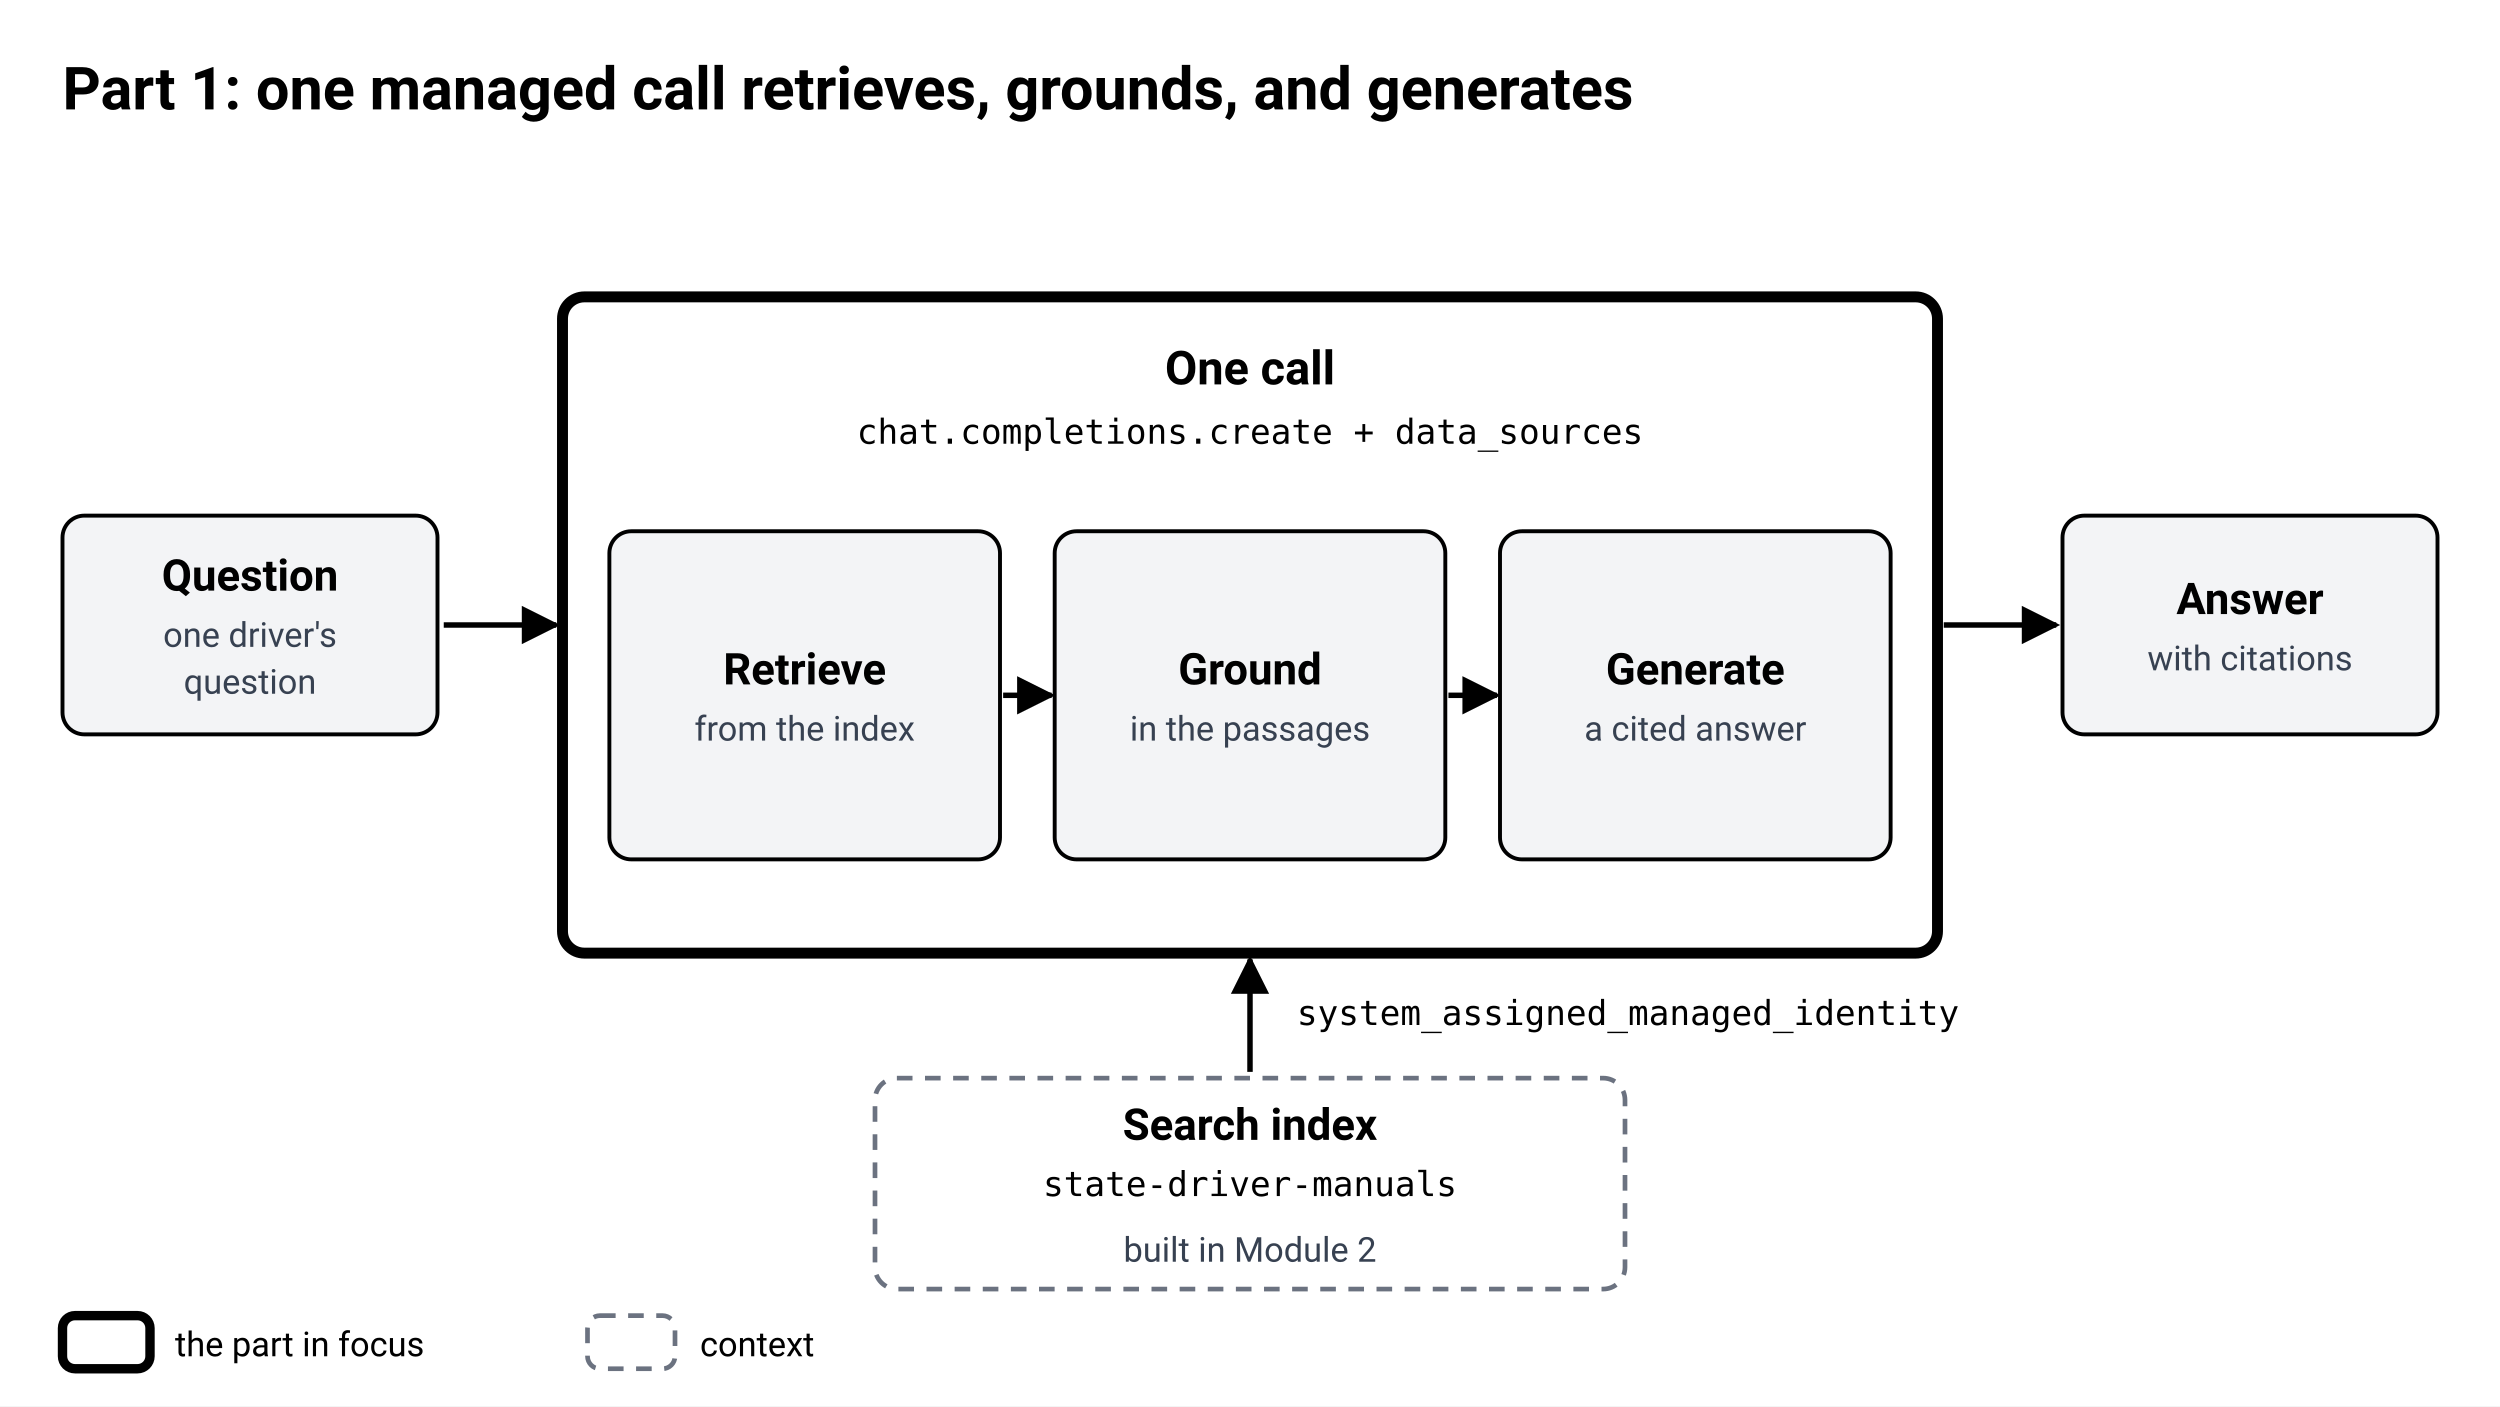
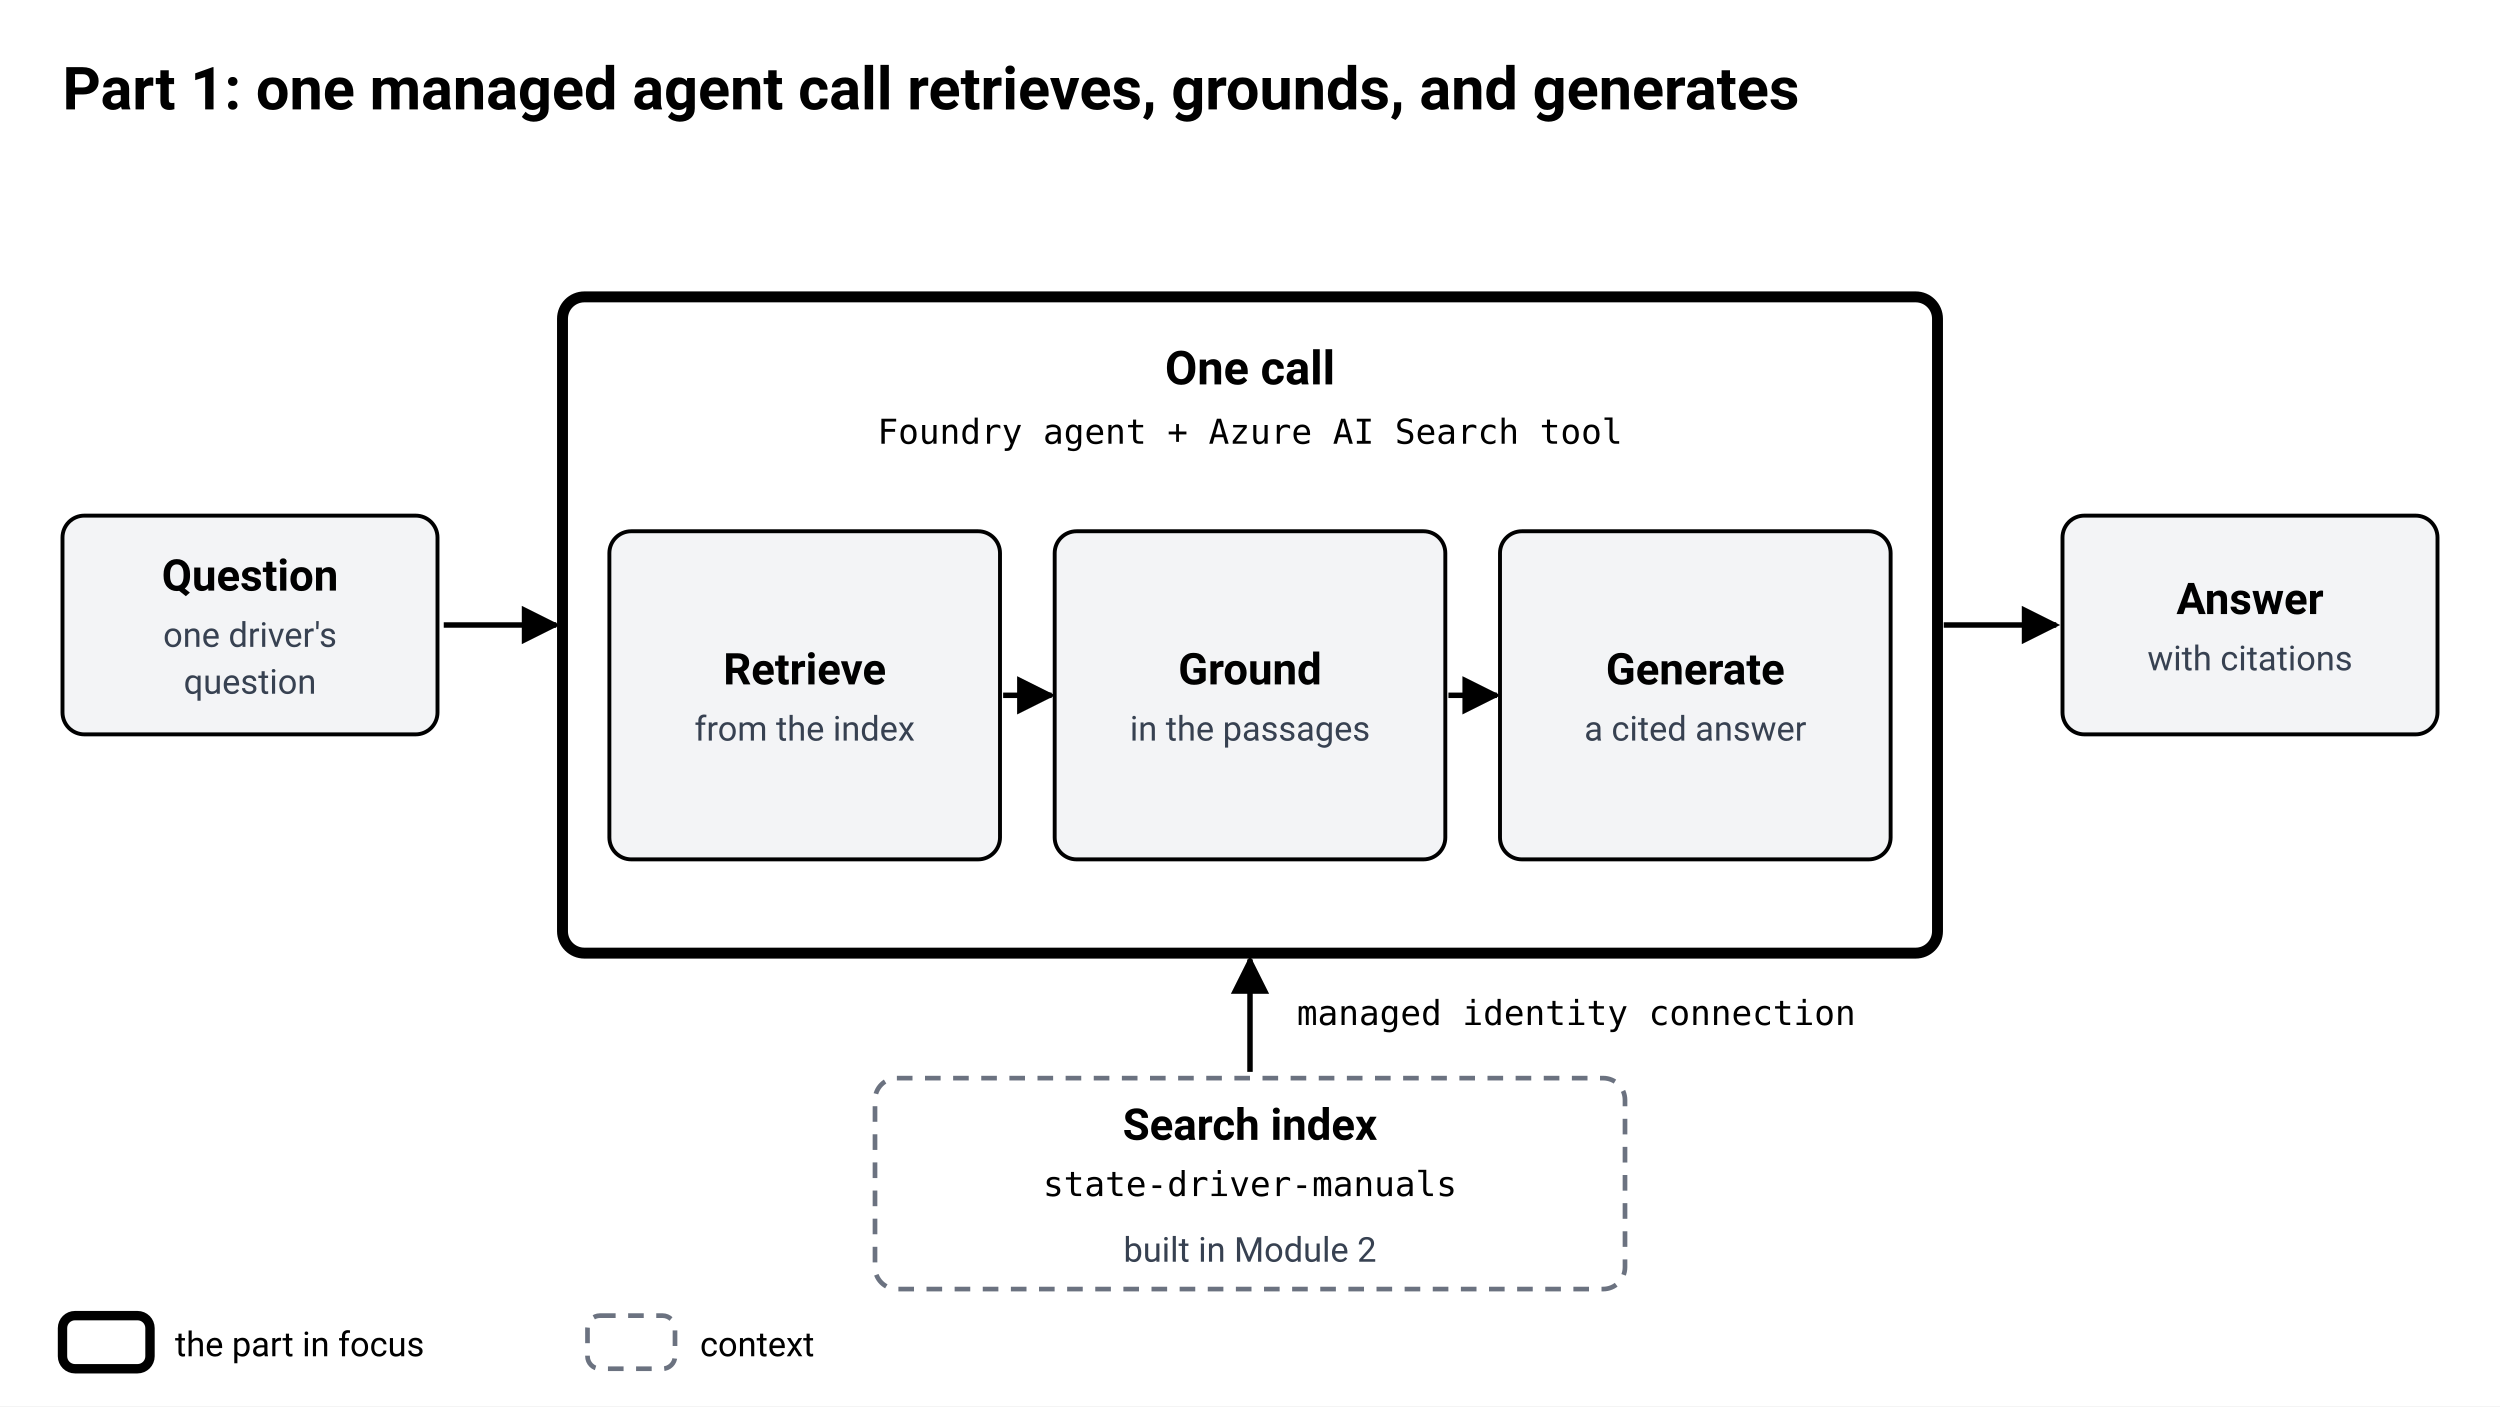
<svg xmlns="http://www.w3.org/2000/svg" viewBox="0 0 1600 900" width="1600" height="900" role="img" aria-labelledby="t d">
  <defs>
    <marker id="arrow" viewBox="0 0 10 10" refX="9" refY="5" markerWidth="7" markerHeight="7" orient="auto-start-reverse">
      <path d="M0 0 L10 5 L0 10 z" fill="#000000" />
    </marker>
  </defs>
  <rect x="0" y="0" width="1600" height="900" fill="#FFFFFF" />
-   <text x="40" y="70" font-family="system-ui, -apple-system, 'Segoe UI', Roboto, Helvetica, Arial, sans-serif" font-size="38" font-weight="bold" fill="#000000" text-anchor="start">Part 1: one managed call retrieves, grounds, and generates</text>
+   <text x="40" y="70" font-family="system-ui, -apple-system, 'Segoe UI', Roboto, Helvetica, Arial, sans-serif" font-size="38" font-weight="bold" fill="#000000" text-anchor="start">Part 1: one managed agent call retrieves, grounds, and generates</text>
  <rect x="40" y="330" width="240" height="140" rx="14" fill="#F3F4F6" stroke="#000000" stroke-width="2.5" />
  <text x="160.0" y="378.0" font-family="system-ui, -apple-system, 'Segoe UI', Roboto, Helvetica, Arial, sans-serif" font-size="28" font-weight="bold" fill="#000000" text-anchor="middle">Question</text>
  <text x="160.0" y="414.0" font-family="system-ui, -apple-system, 'Segoe UI', Roboto, Helvetica, Arial, sans-serif" font-size="22" font-weight="normal" fill="#374151" text-anchor="middle">one driver's</text>
  <text x="160.0" y="444.0" font-family="system-ui, -apple-system, 'Segoe UI', Roboto, Helvetica, Arial, sans-serif" font-size="22" font-weight="normal" fill="#374151" text-anchor="middle">question</text>
  <rect x="360" y="190" width="880" height="420" rx="14" fill="#FFFFFF" stroke="#000000" stroke-width="7" />
  <text x="800" y="246" font-family="system-ui, -apple-system, 'Segoe UI', Roboto, Helvetica, Arial, sans-serif" font-size="30" font-weight="bold" fill="#000000" text-anchor="middle">One call</text>
-   <text x="800" y="284" font-family="ui-monospace, Menlo, Consolas, 'DejaVu Sans Mono', monospace" font-size="22" font-weight="normal" fill="#000000" text-anchor="middle">chat.completions.create + data_sources</text>
+   <text x="800" y="284" font-family="ui-monospace, Menlo, Consolas, 'DejaVu Sans Mono', monospace" font-size="22" font-weight="normal" fill="#000000" text-anchor="middle">Foundry agent + Azure AI Search tool</text>
  <rect x="390" y="340" width="250" height="210" rx="14" fill="#F3F4F6" stroke="#000000" stroke-width="2.5" />
  <text x="515.0" y="438.0" font-family="system-ui, -apple-system, 'Segoe UI', Roboto, Helvetica, Arial, sans-serif" font-size="28" font-weight="bold" fill="#000000" text-anchor="middle">Retrieve</text>
  <text x="515.0" y="474.0" font-family="system-ui, -apple-system, 'Segoe UI', Roboto, Helvetica, Arial, sans-serif" font-size="22" font-weight="normal" fill="#374151" text-anchor="middle">from the index</text>
  <line x1="642" y1="445" x2="673" y2="445" stroke="#000000" stroke-width="3.5" marker-end="url(#arrow)" />
  <rect x="675" y="340" width="250" height="210" rx="14" fill="#F3F4F6" stroke="#000000" stroke-width="2.5" />
  <text x="800.0" y="438.0" font-family="system-ui, -apple-system, 'Segoe UI', Roboto, Helvetica, Arial, sans-serif" font-size="28" font-weight="bold" fill="#000000" text-anchor="middle">Ground</text>
  <text x="800.0" y="474.0" font-family="system-ui, -apple-system, 'Segoe UI', Roboto, Helvetica, Arial, sans-serif" font-size="22" font-weight="normal" fill="#374151" text-anchor="middle">in the passages</text>
  <line x1="927" y1="445" x2="958" y2="445" stroke="#000000" stroke-width="3.5" marker-end="url(#arrow)" />
  <rect x="960" y="340" width="250" height="210" rx="14" fill="#F3F4F6" stroke="#000000" stroke-width="2.5" />
  <text x="1085.0" y="438.0" font-family="system-ui, -apple-system, 'Segoe UI', Roboto, Helvetica, Arial, sans-serif" font-size="28" font-weight="bold" fill="#000000" text-anchor="middle">Generate</text>
  <text x="1085.0" y="474.0" font-family="system-ui, -apple-system, 'Segoe UI', Roboto, Helvetica, Arial, sans-serif" font-size="22" font-weight="normal" fill="#374151" text-anchor="middle">a cited answer</text>
  <rect x="1320" y="330" width="240" height="140" rx="14" fill="#F3F4F6" stroke="#000000" stroke-width="2.5" />
  <text x="1440.0" y="393.0" font-family="system-ui, -apple-system, 'Segoe UI', Roboto, Helvetica, Arial, sans-serif" font-size="28" font-weight="bold" fill="#000000" text-anchor="middle">Answer</text>
  <text x="1440.0" y="429.0" font-family="system-ui, -apple-system, 'Segoe UI', Roboto, Helvetica, Arial, sans-serif" font-size="22" font-weight="normal" fill="#374151" text-anchor="middle">with citations</text>
  <line x1="284" y1="400" x2="356" y2="400" stroke="#000000" stroke-width="3.5" marker-end="url(#arrow)" />
  <line x1="1244" y1="400" x2="1316" y2="400" stroke="#000000" stroke-width="3.5" marker-end="url(#arrow)" />
  <rect x="560" y="690" width="480" height="135" rx="14" fill="#FFFFFF" stroke="#6B7280" stroke-width="3" stroke-dasharray="10 8" />
  <text x="800.0" y="729.5" font-family="system-ui, -apple-system, 'Segoe UI', Roboto, Helvetica, Arial, sans-serif" font-size="28" font-weight="bold" fill="#000000" text-anchor="middle">Search index</text>
  <text x="800.0" y="765.5" font-family="ui-monospace, Menlo, Consolas, 'DejaVu Sans Mono', monospace" font-size="22" font-weight="normal" fill="#000000" text-anchor="middle">state-driver-manuals</text>
  <text x="800.0" y="807.5" font-family="system-ui, -apple-system, 'Segoe UI', Roboto, Helvetica, Arial, sans-serif" font-size="22" font-weight="normal" fill="#374151" text-anchor="middle">built in Module 2</text>
  <line x1="800" y1="686" x2="800" y2="614" stroke="#000000" stroke-width="3.5" marker-end="url(#arrow)" />
-   <text x="830" y="656" font-family="ui-monospace, Menlo, Consolas, 'DejaVu Sans Mono', monospace" font-size="22" font-weight="normal" fill="#000000" text-anchor="start">system_assigned_managed_identity</text>
+   <text x="830" y="656" font-family="ui-monospace, Menlo, Consolas, 'DejaVu Sans Mono', monospace" font-size="22" font-weight="normal" fill="#000000" text-anchor="start">managed identity connection</text>
  <rect x="40" y="842" width="56" height="34" rx="8" fill="#FFFFFF" stroke="#000000" stroke-width="6" />
  <text x="112" y="868" font-family="system-ui, -apple-system, 'Segoe UI', Roboto, Helvetica, Arial, sans-serif" font-size="22" font-weight="normal" fill="#000000" text-anchor="start">the part in focus</text>
  <rect x="376" y="842" width="56" height="34" rx="8" fill="#FFFFFF" stroke="#6B7280" stroke-width="3" stroke-dasharray="10 8" />
  <text x="448" y="868" font-family="system-ui, -apple-system, 'Segoe UI', Roboto, Helvetica, Arial, sans-serif" font-size="22" font-weight="normal" fill="#000000" text-anchor="start">context</text>
</svg>
